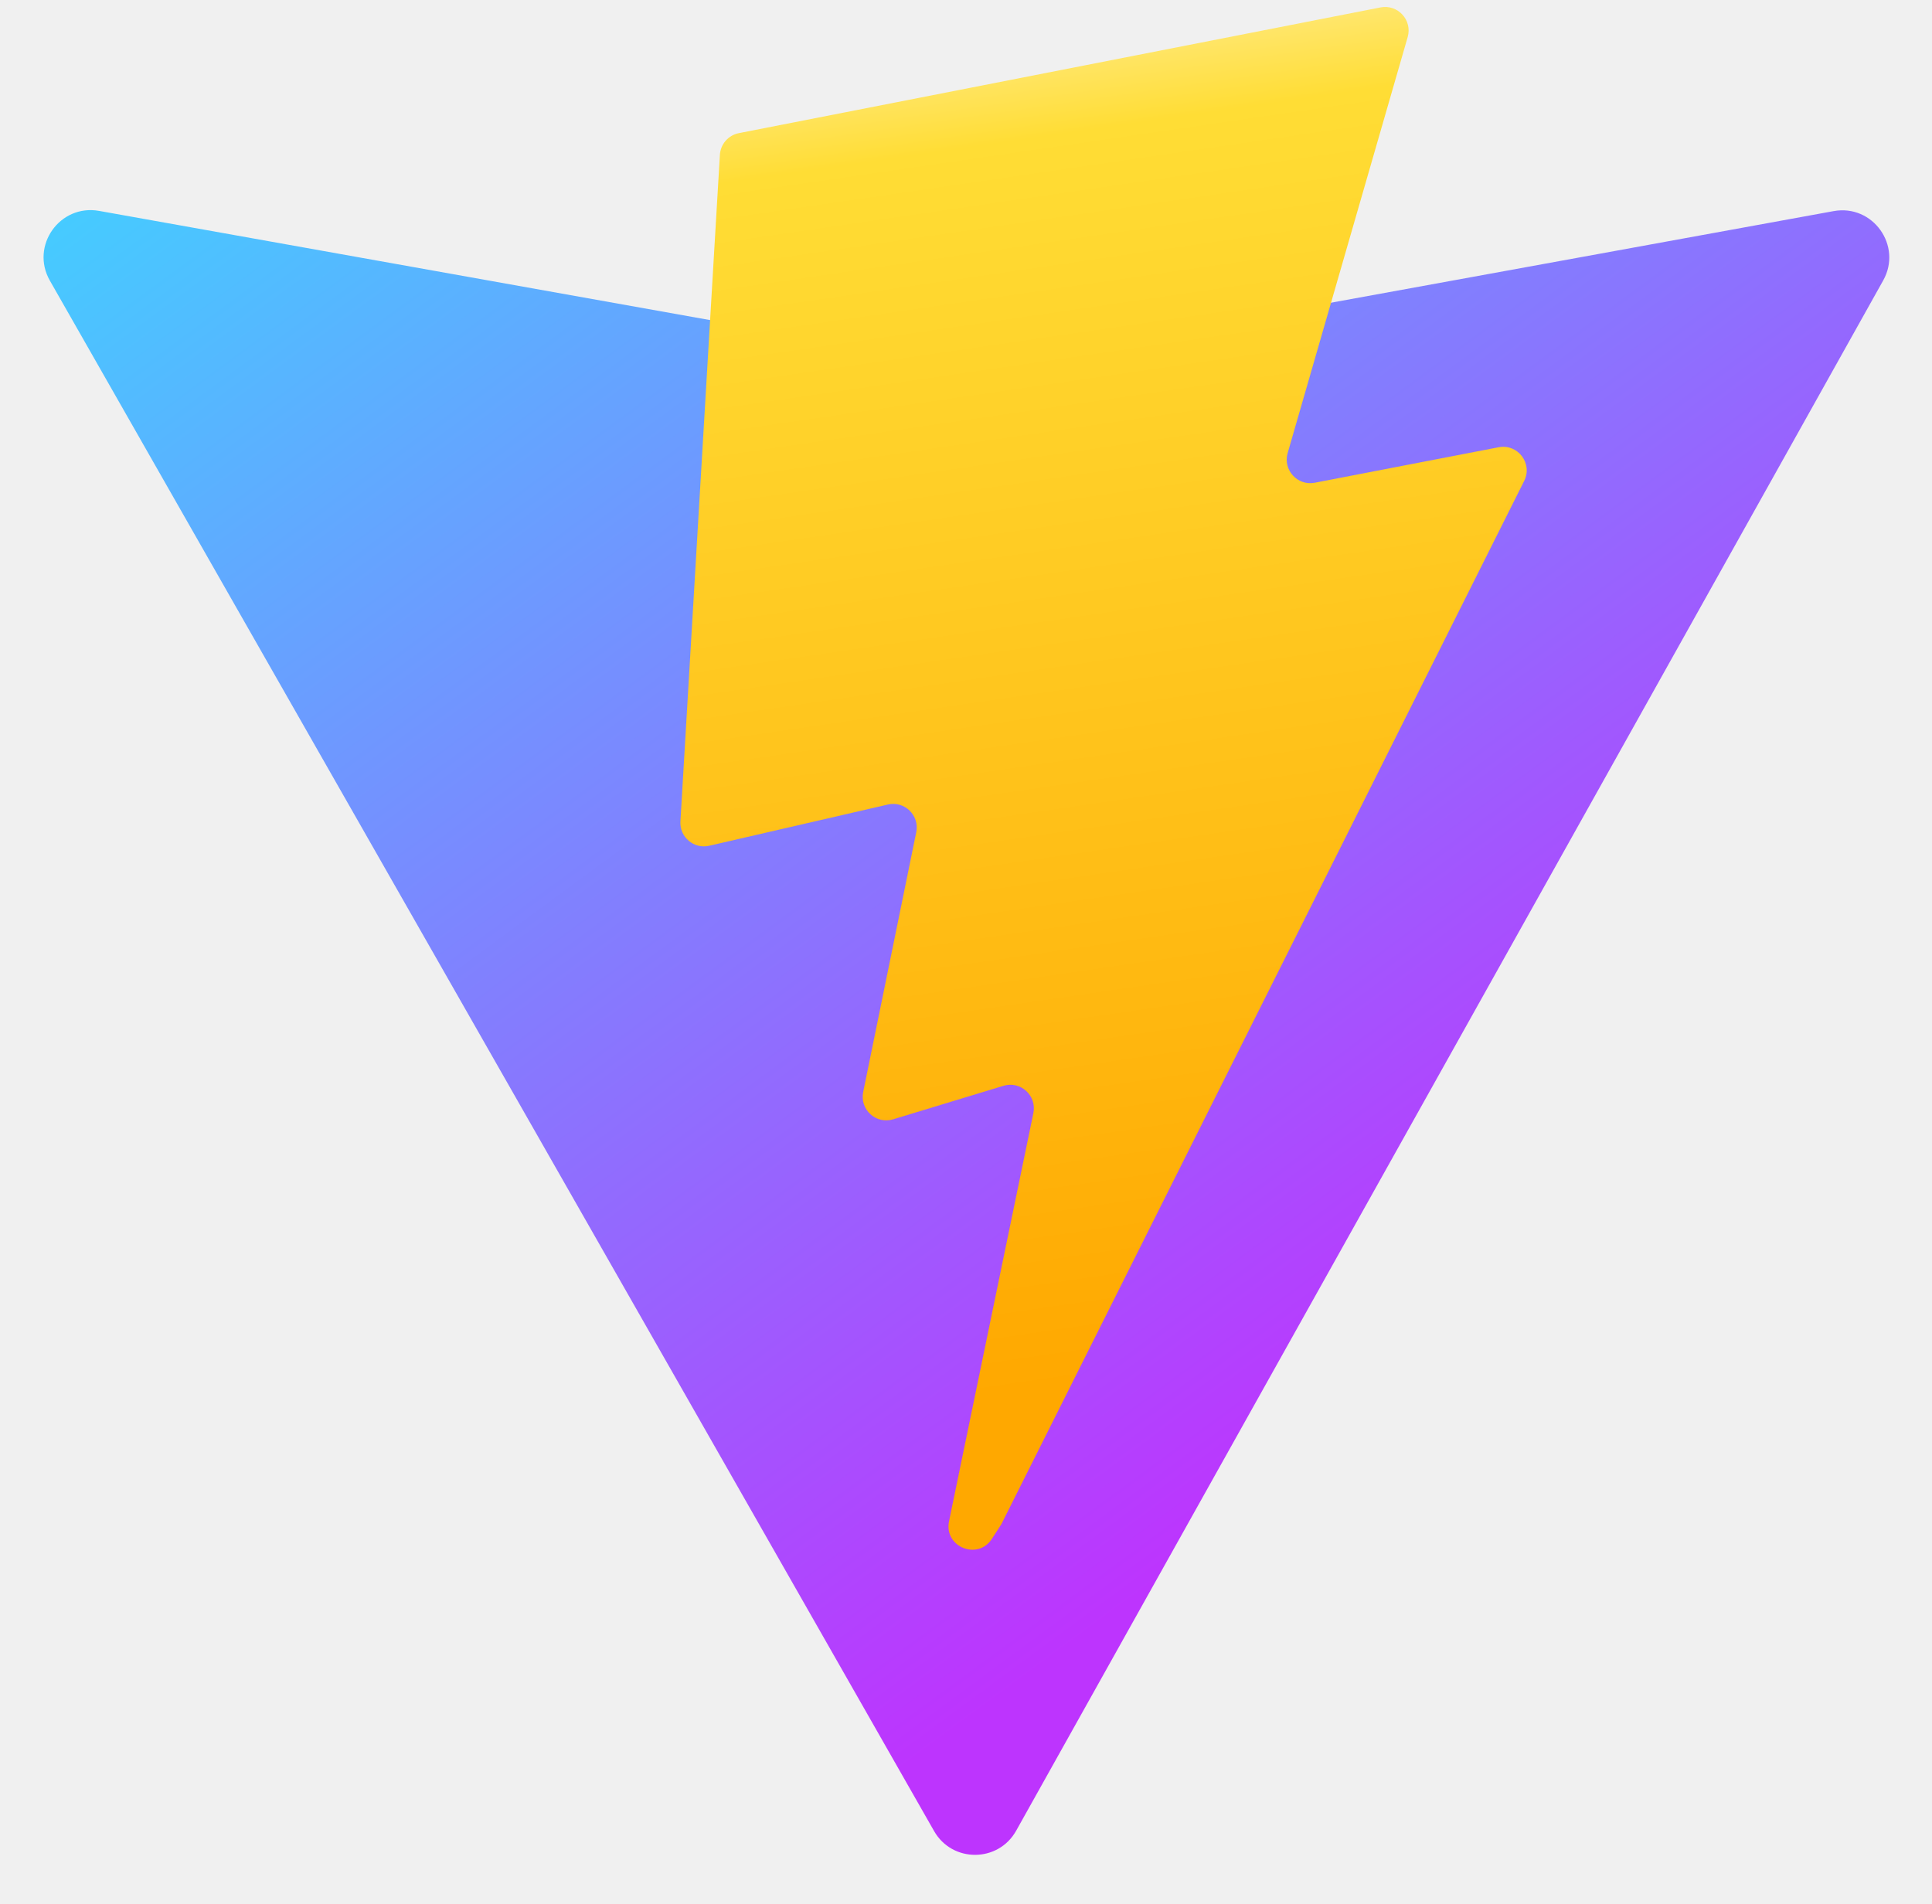
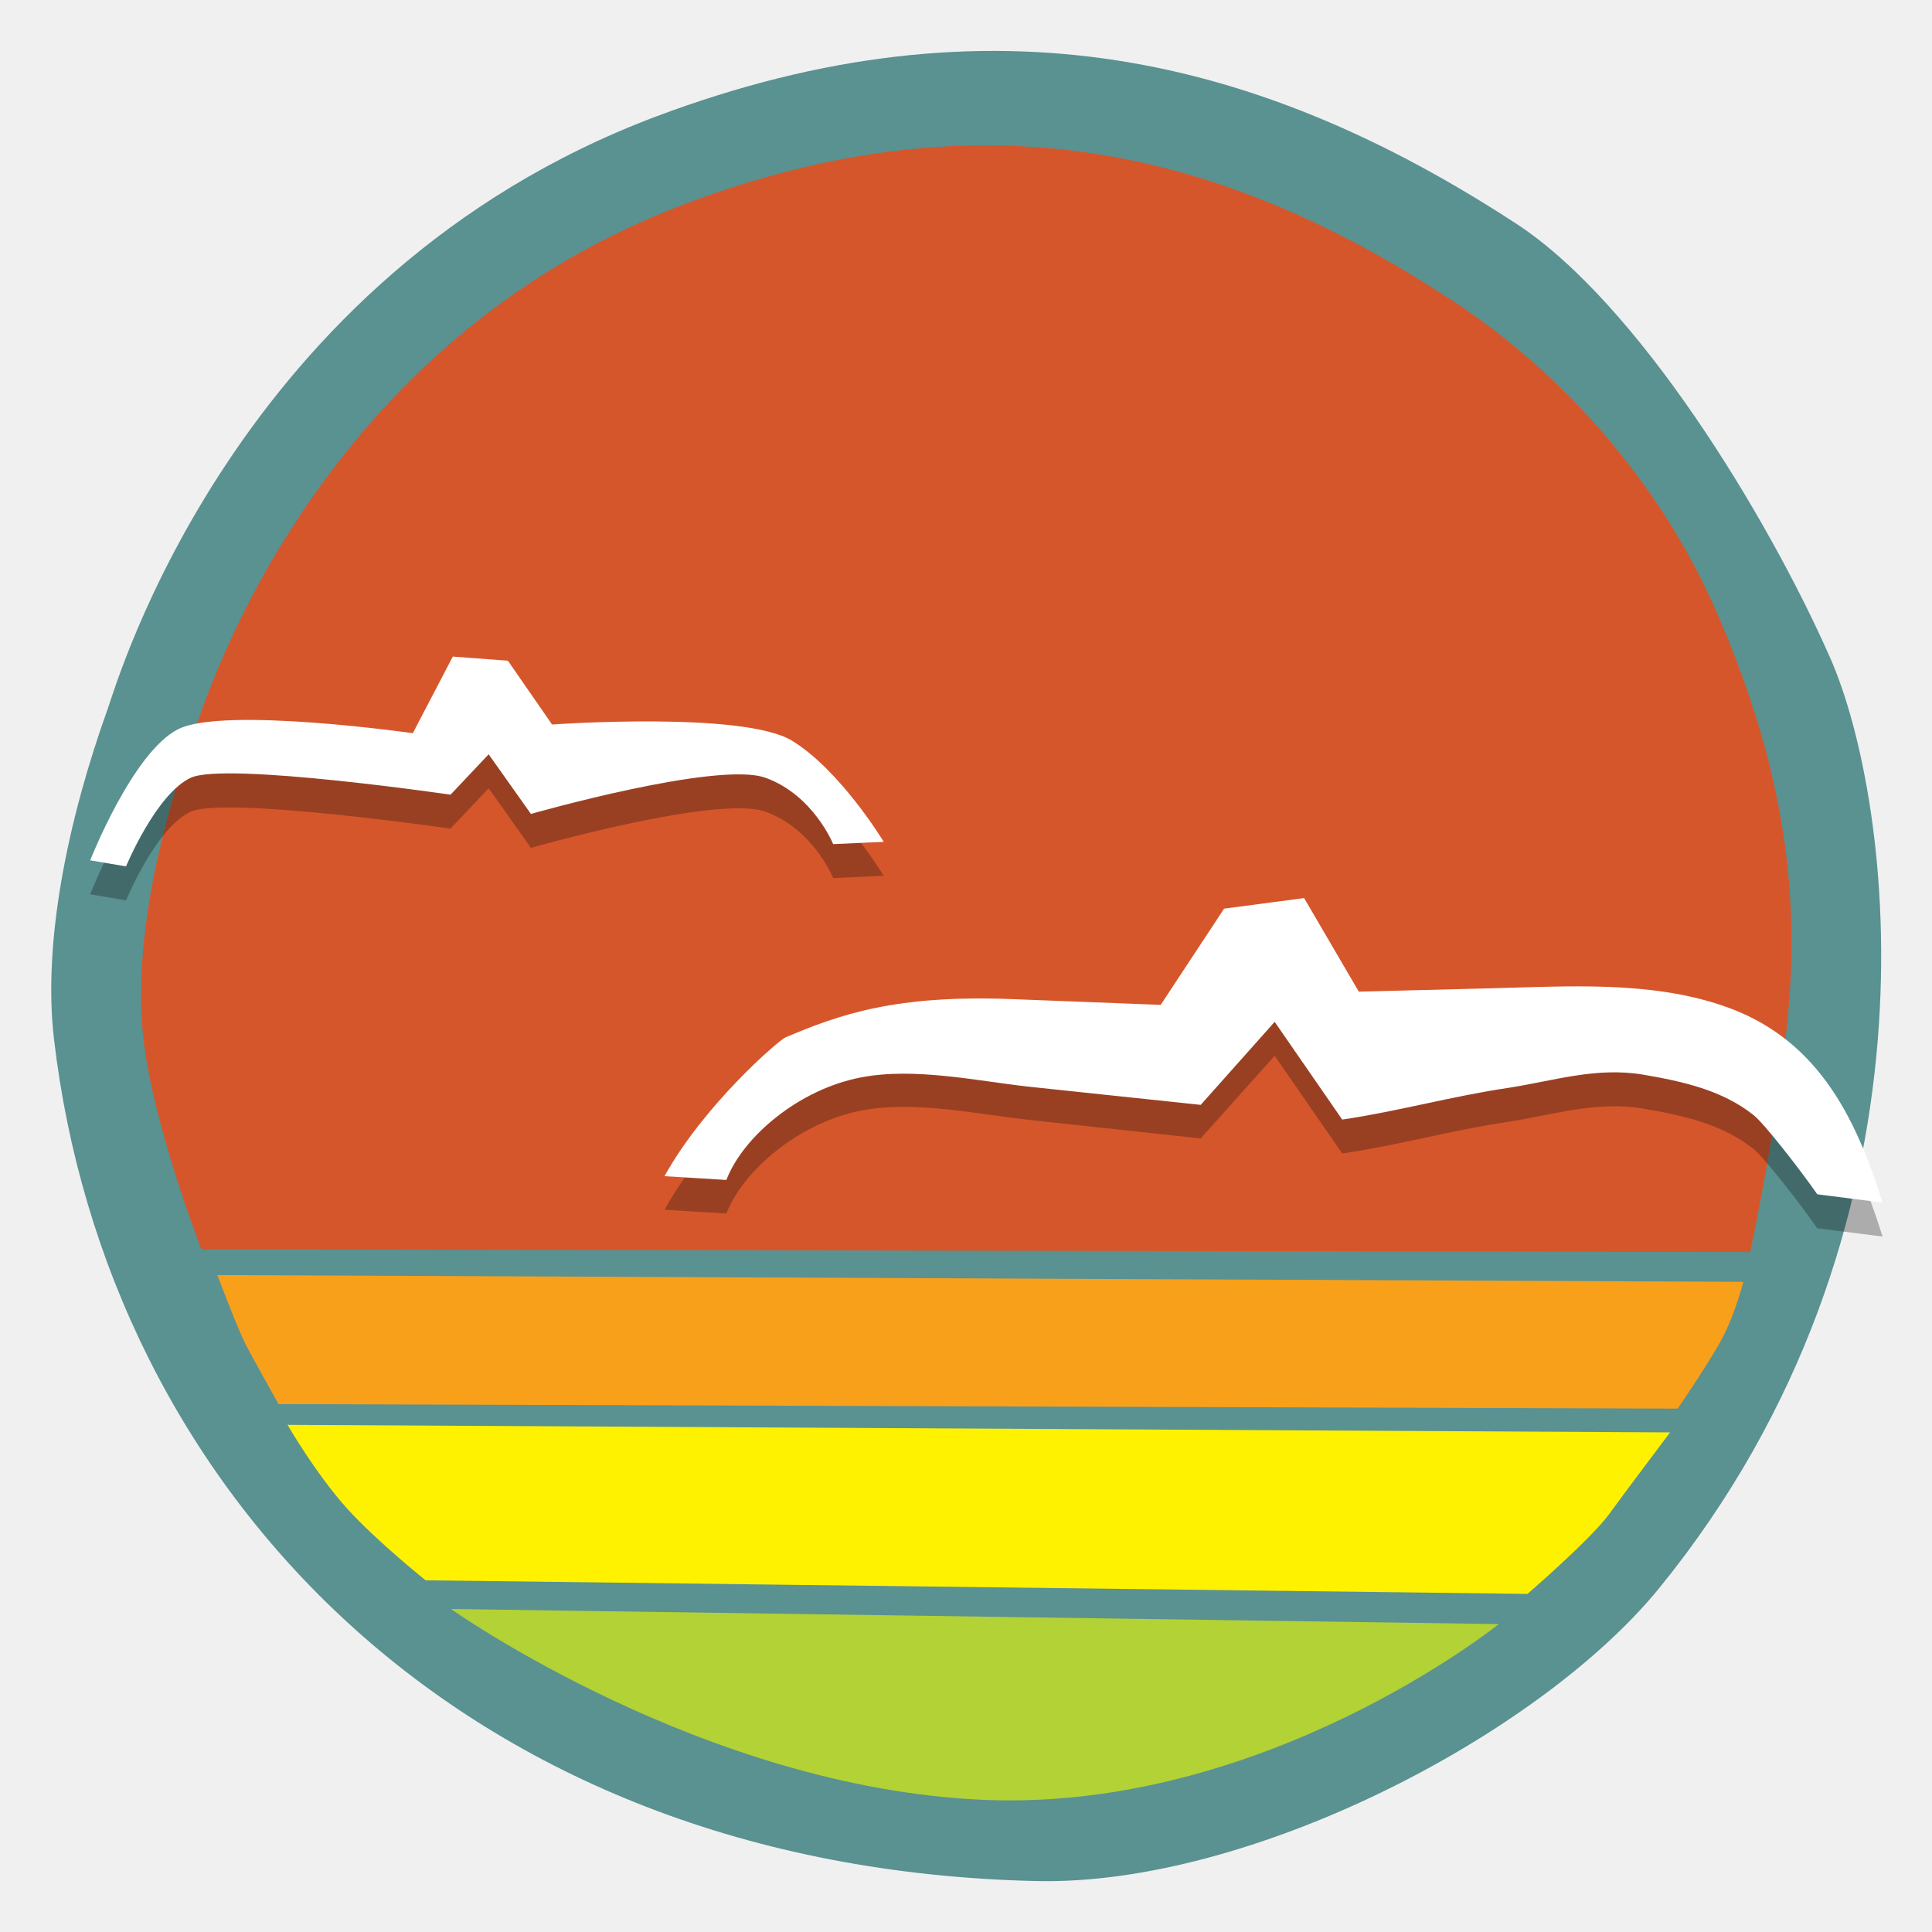
- <svg xmlns="http://www.w3.org/2000/svg" width="410" height="404" viewBox="0 0 410 404" fill="none">
-   <path d="M399.641 59.525L215.643 388.545C211.844 395.338 202.084 395.378 198.228 388.618L10.582 59.556C6.381 52.19 12.68 43.267 21.028 44.759L205.223 77.682C206.398 77.892 207.601 77.89 208.776 77.676L389.119 44.806C397.439 43.289 403.768 52.143 399.641 59.525Z" fill="url(#paint0_linear)" />
-   <path d="M292.965 1.574L156.801 28.255C154.563 28.694 152.906 30.59 152.771 32.866L144.395 174.33C144.198 177.662 147.258 180.248 150.51 179.498L188.42 170.749C191.967 169.931 195.172 173.055 194.443 176.622L183.18 231.775C182.422 235.487 185.907 238.661 189.532 237.56L212.947 230.446C216.577 229.344 220.065 232.527 219.297 236.242L201.398 322.875C200.278 328.294 207.486 331.249 210.492 326.603L212.5 323.5L323.454 102.072C325.312 98.365 322.108 94.137 318.036 94.923L279.014 102.454C275.347 103.161 272.227 99.746 273.262 96.158L298.731 7.867C299.767 4.273 296.636 0.855 292.965 1.574Z" fill="url(#paint1_linear)" />
-   <defs>
-     <linearGradient id="paint0_linear" x1="6" y1="33" x2="235" y2="344" gradientUnits="userSpaceOnUse">
-       <stop stop-color="#41D1FF" />
-       <stop offset="1" stop-color="#BD34FE" />
-     </linearGradient>
-     <linearGradient id="paint1_linear" x1="194.651" y1="8.818" x2="236.076" y2="292.989" gradientUnits="userSpaceOnUse">
-       <stop stop-color="#FFEA83" />
-       <stop offset="0.083" stop-color="#FFDD35" />
-       <stop offset="1" stop-color="#FFA800" />
-     </linearGradient>
-   </defs>
+ <svg xmlns="http://www.w3.org/2000/svg" version="1.1" id="Layer_1" x="0px" y="0px" viewBox="0 0 512 512" style="enable-background:new 0 0 512 512;" xml:space="preserve">
+   <style type="text/css">
+ 	.st0{fill:#5A9191;}
+ 	.st1{fill:#D6562B;}
+ 	.st2{fill:#F9A01B;}
+ 	.st3{fill:#FFF200;}
+ 	.st4{fill:#B2D235;}
+ 	.st5{fill:#100F0F;fill-opacity:0.3;}
+ 	.st6{fill:#FFFFFF;}
+ </style>
+   <path class="st0" d="M485,174.3c-16.6-37.6-51-94.1-83.3-115.1c-67.5-44-138.8-61.8-227.9-28.3c-112,42.2-143,150.8-145.2,156.8  c-10.6,29.5-17.3,61.9-14.3,87.6c13.9,119,107.5,219.7,260.3,223.2c56.7,1.3,133.2-38.6,165-77.5C517.1,325.9,501.6,211.9,485,174.3  z" />
+   <path class="st1" d="M454.6,161.5c-14.9-33.9-40.6-62.7-69.5-81.7C324.6,40,260.7,24,180.9,54.3C80.5,92.4,52.8,190.6,50.8,196.1  C41.4,222.7,35.4,252,38,275.2s15.4,55.9,15.4,55.9l410.4,0.7c0,0,10.1-46.6,10.9-76.7S469.5,195.5,454.6,161.5z" />
+   <path class="st2" d="M462,339.7l-404.4-1.8c0,0,4.8,12.8,7.4,18.2c1.2,2.4,8.8,16,8.8,16l370.8,1.2c0,0,6.6-9.6,10.8-16.8  S462,339.7,462,339.7z" />
+   <path class="st3" d="M442.6,379.6c0,0-11.4,15.1-16.2,21.7s-21.6,21.1-21.6,21.1l-292-3.6c0,0-12.8-10.2-20.8-19  c-8.3-9.2-15.8-22.2-15.8-22.2L442.6,379.6z" />
+   <path class="st4" d="M397.2,430.4c0,0-61.6,49.6-136.1,46.6s-141.6-50.6-141.6-50.6L397.2,430.4z" />
+   <path class="st5" d="M120,183l14.6,1.1l11.7,16.9c0,0,50.7-3.6,63.6,4.3s24.3,26.8,24.3,26.8l-13.4,0.6c0,0-5.3-13.1-18-17.6  s-62.1,9.6-62.1,9.6l-11.2-15.8l-10.1,10.7c0,0-59.6-8.6-68.8-4.5s-17.2,23.5-17.2,23.5l-9.5-1.6c0,0,11.3-28.8,23.4-34.8  s62.1,1.1,62.1,1.1L120,183z" />
+   <path class="st6" d="M120,174l14.6,1.1l11.7,16.9c0,0,50.7-3.6,63.6,4.3s24.3,26.8,24.3,26.8l-13.4,0.6c0,0-5.3-13.1-18-17.6  s-62.1,9.6-62.1,9.6l-11.2-15.8l-10.1,10.7c0,0-59.6-8.7-68.8-4.5s-17.2,23.5-17.2,23.5l-9.5-1.6c0,0,11.3-28.8,23.4-34.8  s62.1,1.1,62.1,1.1L120,174z" />
+   <path class="st5" d="M324.4,249.8l21.2-2.8l14.5,24.8l35.4-0.9c19.9-0.5,41.6-2,61,4.6c24.6,8.3,35,28.6,42.4,52.2  c0,0-17.3-2.2-17.3-2.2c-4.6-6.6-14-18.7-16.9-21c-8.3-6.6-18.7-8.9-29.2-10.7c-12.5-2.1-23.6,1.6-35.8,3.5  c-14.9,2.2-29.1,6.2-44,8.4l-17.9-25.9l-19.6,21.9l-45.4-4.9c-13.7-1.5-30.3-5.2-44.5-2.5c-16.5,3.2-31.3,15.8-35.8,27.3l-16.4-1  c10.4-18.8,30.1-35.9,32.1-36.8c14.2-6,29.1-11.4,60.6-10.1l38.8,1.5L324.4,249.8z" />
+   <path class="st6" d="M324.4,240.8l21.2-2.8l14.5,24.8l35.4-0.9c19.9-0.5,41.6-2,61,4.6c24.6,8.3,35,28.6,42.4,52.2  c0,0-17.3-2.2-17.3-2.2c-4.6-6.6-14-18.7-16.9-21c-8.3-6.6-18.7-8.9-29.2-10.7c-12.5-2.1-23.6,1.6-35.8,3.5  c-14.9,2.2-29.1,6.2-44,8.4l-17.9-25.9l-19.6,22l-45.4-4.8c-13.7-1.5-30.3-5.2-44.5-2.5c-16.5,3.1-31.4,15.7-35.8,27.2l-16.4-1  c10.4-18.8,30.1-35.9,32.1-36.8c14.2-6,29.1-11.4,60.6-10.1l38.8,1.5L324.4,240.8z" />
</svg>
